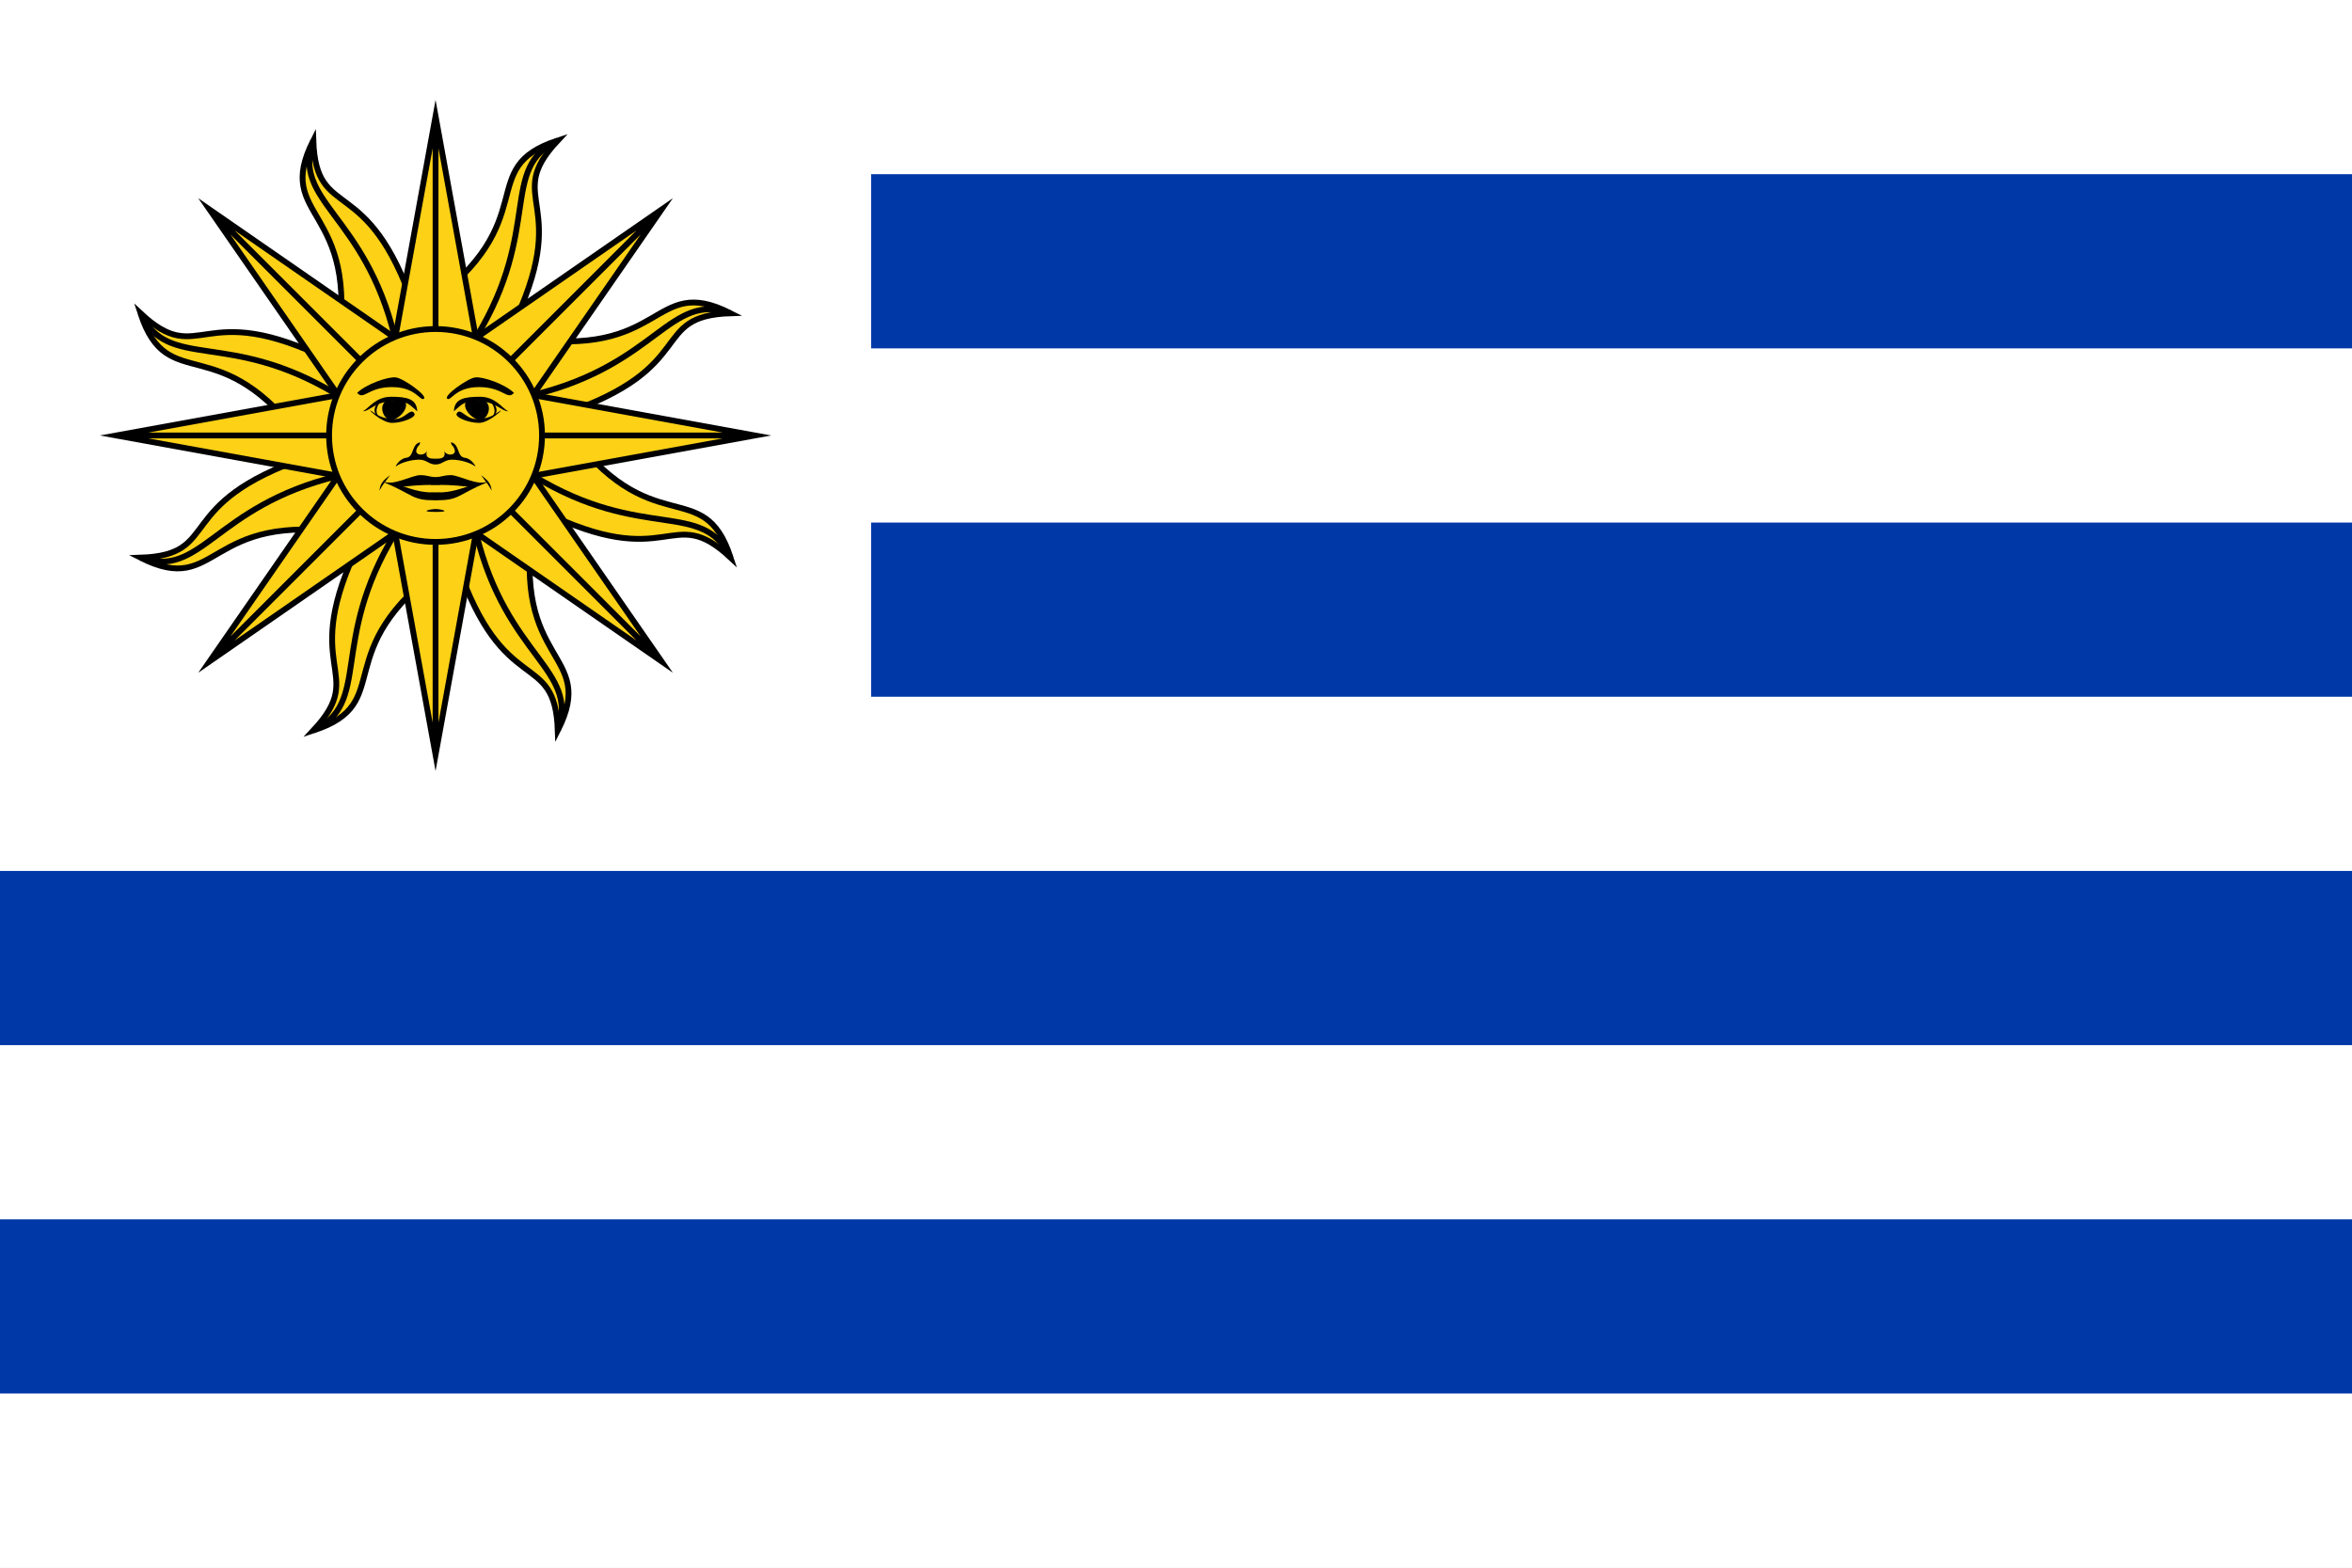
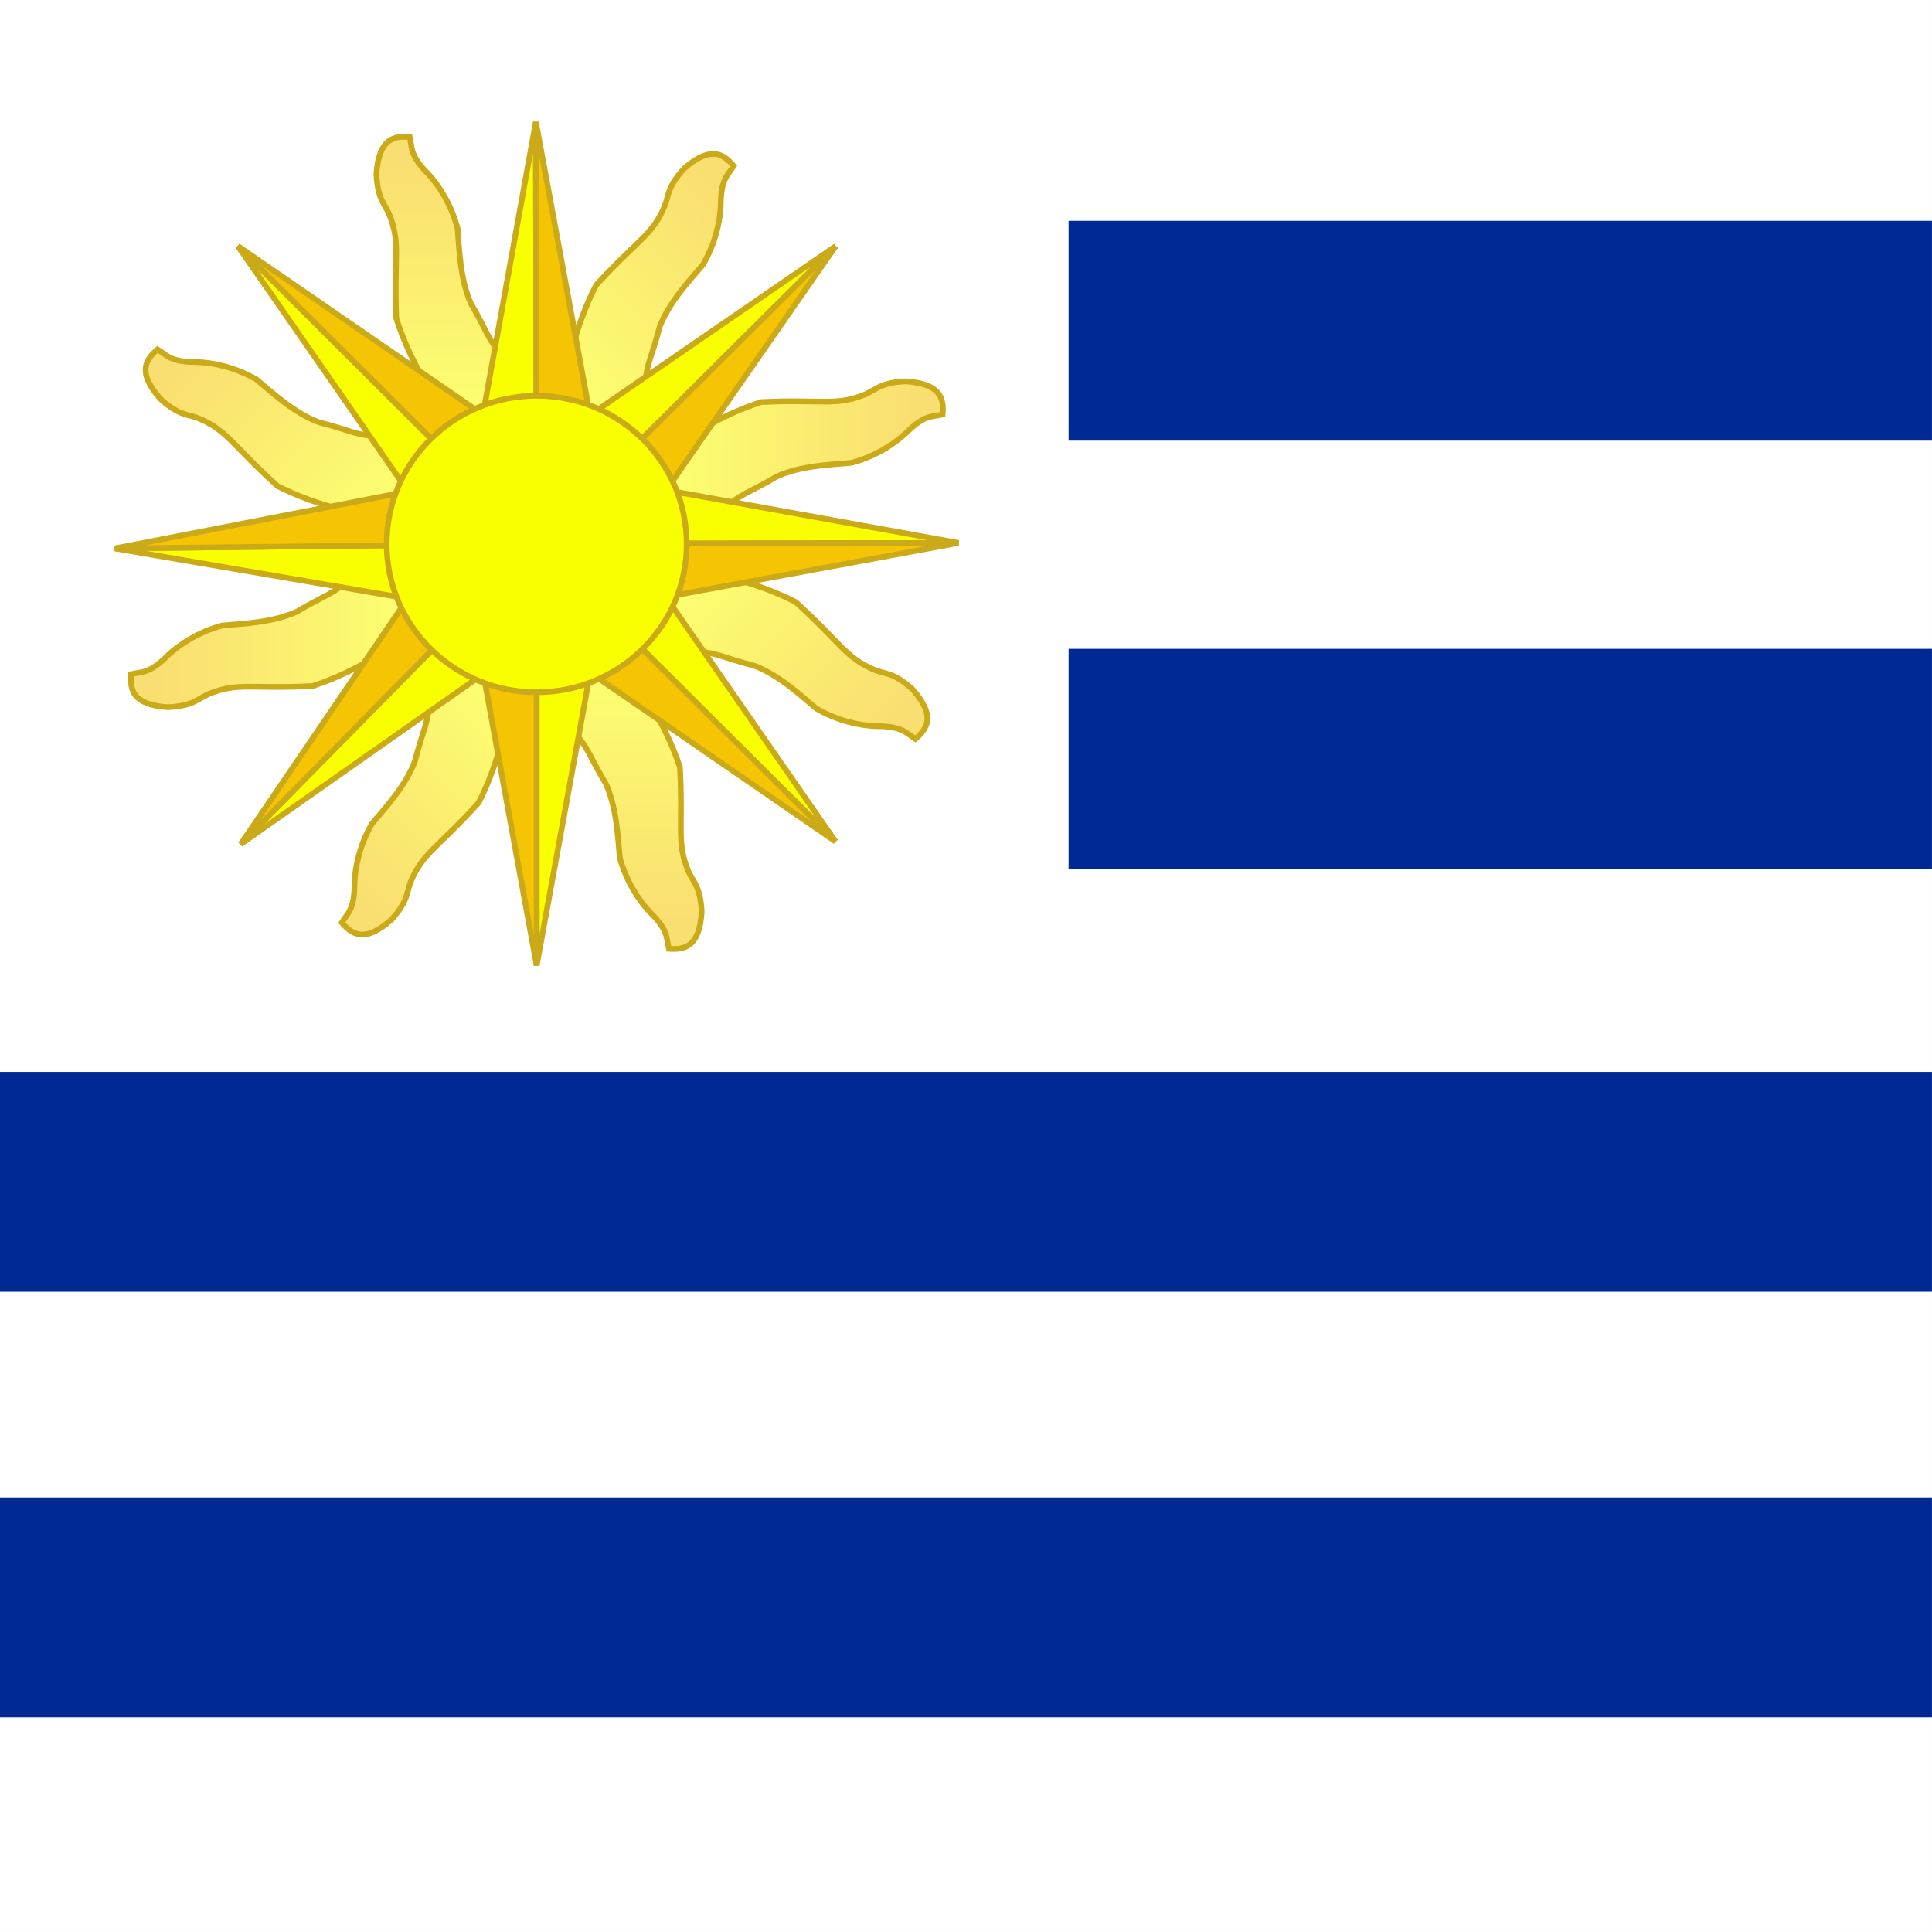
- <svg xmlns="http://www.w3.org/2000/svg" xmlns:xlink="http://www.w3.org/1999/xlink" width="900" height="600" viewBox="-45 -45 243 162">
-   <rect x="-45" y="-45" width="100%" height="100%" fill="white" />
-   <path stroke="#0038a8" stroke-width="18" fill="none" d="M 45,-18 h 153 M 45,18 h 153 M -45,54 h 243 M -45,90 h 243" />
-   <g id="sun" fill="#fcd116" stroke="black" stroke-width=".6" stroke-miterlimit="20">
-     <g id="4wavyrays">
-       <g id="2wavyrays">
-         <g id="wavyray" transform="rotate(22.5)">
-           <path d="M 0,0 L 6,12 C -2,25 7,27 0,33 C 3,25 -4,28 -3,13" />
-           <path d="M 0,11 C -2,24 4.5,28 0,33" fill="none" />
-         </g>
-         <use xlink:href="#wavyray" transform="scale(-1)" />
-       </g>
-       <use xlink:href="#2wavyrays" transform="rotate(90)" />
-     </g>
-     <use xlink:href="#4wavyrays" transform="rotate(45)" />
-     <g id="4straightrays">
-       <g id="2straightrays">
-         <path id="straightray" d="M 0,0 H 6 L 0,33 L -6,0 H 0 V 33" />
-         <use xlink:href="#straightray" transform="scale(-1)" />
-       </g>
-       <use xlink:href="#2straightrays" transform="rotate(90)" />
-     </g>
-     <use xlink:href="#4straightrays" transform="rotate(45)" />
-     <circle r="11" />
-     <g id="face" fill="black" stroke="none" transform="scale(.1)">
-       <g id="right">
-         <path d="M 81,-44 C 74,-36 70,-50 45,-50 S 16,-35 12,-38 S 33,-59 41,-60 S 72,-53 81,-44" />
-         <path d="M 52,-35 C 59,-29 53,-16 46,-16 S 26,-28 32,-36" />
-         <path d="M 19,-26 C 20,-38 30,-40 46,-40 S 69,-28 75,-25 C 68,-25 62,-35 46,-35 S 30,-35 19,-25" />
-         <path d="M 22,-23 C 26,-29 31,-17 42,-17 S 59,-20 66,-25 S 56,-13 45,-13 S 19,-19 22,-23" />
-         <path d="M 56,-17 C 69,-24 61,-34 56,-36 C 58,-34 66,-24 56,-17" />
-         <path d="M 0,43 C 6,43 8,41 16,41 S 43,52 54,48 C 31,57 40,51 0,51 h -5" />
-         <path d="M 58,57 C 54,50 55,52 47,41 C 55,47 57,50 58,57" />
-         <path d="M 0,67 C 25,67 21,62 54,48 C 30,51 25,59 0,59 h -5" />
-         <path d="M 0,30 C 7,30 9,25 17,25 S 36,28 41,32 C 42,33 38,24 30,23 S 25,9 16,7 C 16,11 19,10 20,16 C 20,21 11,21 9,16 C 11,24 5,24 0,24" />
-       </g>
-       <use xlink:href="#right" transform="scale(-1,1)" />
-       <path d="M 0,76 C -5,76 -18,79 0,79 S 5,76 0,76" />
+ <svg xmlns="http://www.w3.org/2000/svg" xmlns:xlink="http://www.w3.org/1999/xlink" id="svg832" height="512" width="512" version="1.0" y="0" x="0">
+   <defs id="defs834">
+     <linearGradient id="linearGradient583">
+       <stop id="stop584" stop-color="#faff00" offset="0" />
+       <stop id="stop585" stop-color="#f5c402" offset="1" />
+     </linearGradient>
+     <linearGradient id="linearGradient6024" y2="459.27" xlink:href="#linearGradient583" gradientUnits="userSpaceOnUse" x2="123.79" gradientTransform="scale(.72665 1.3762)" y1="360.52" x1="123.79" />
+     <clipPath id="clipPath6042" clipPathUnits="userSpaceOnUse">
+       <rect id="rect6044" fill-opacity="0.67" height="496.74" width="496.74" y="-.339" x="-.143" />
+     </clipPath>
+   </defs>
+   <g id="flag" clip-path="url(#clipPath6042)" transform="matrix(1.0307 0 0 1.0307 .14744 .34958)">
+     <g id="g594" fill-rule="evenodd" transform="matrix(.46905 0 0 .46905 112.73 -59.885)">
+       <rect id="rect741" height="1059" width="1587" y="126.95" x="-240.65" stroke-width="1pt" fill="#fff" />
+       <path id="path593" d="m101.66 488.82c9.641 18.113 21.855 33.027 30.418 58.686 1.846 34.313-2.07 40.849 4.635 57.059 2.696 5.929 6.544 8.378 7.285 22.123-1.146 19.675-9.645 20.899-18 20.359-1.5-6.043-0.002-9.946-10.648-20.357-5.765-6.161-12.613-16.348-16.234-29.493-1.127-12.074-1.758-27.767-7.786-40.892-8.674-14.17-9.97-21.069-18.211-28.491-8.486-9.873-8.002-13.336-12.65-24.094 11.39-18.449 22.187-20.33 41.192-14.9z" fill-opacity=".561" transform="matrix(-.70971 .70449 -.70449 -.70971 390.96 688.93)" stroke="#cbaa19" stroke-width="3.125" fill="url(#linearGradient6024)" />
+       <path id="path591" d="m101.66 488.82c9.641 18.113 21.855 33.027 30.418 58.686 1.846 34.313-2.07 40.849 4.635 57.059 2.696 5.929 6.544 8.378 7.285 22.123-1.146 19.675-9.645 20.899-18 20.359-1.5-6.043-0.002-9.946-10.648-20.357-5.765-6.161-12.613-16.348-16.234-29.493-1.127-12.074-1.758-27.767-7.786-40.892-8.674-14.17-9.97-21.069-18.211-28.491-8.486-9.873-8.002-13.336-12.65-24.094 11.39-18.449 22.187-20.33 41.192-14.9z" fill-opacity=".561" transform="matrix(-.99992 -.012937 .012937 -.99992 101.58 850.68)" stroke="#cbaa19" stroke-width="3.125" fill="url(#linearGradient6024)" />
+       <path id="path590" d="m101.66 488.82c9.641 18.113 21.855 33.027 30.418 58.686 1.846 34.313-2.07 40.849 4.635 57.059 2.696 5.929 6.544 8.378 7.285 22.123-1.146 19.675-9.645 20.899-18 20.359-1.5-6.043-0.002-9.946-10.648-20.357-5.765-6.161-12.613-16.348-16.234-29.493-1.127-12.074-1.758-27.767-7.786-40.892-8.674-14.17-9.97-21.069-18.211-28.491-8.486-9.873-8.002-13.336-12.65-24.094 11.39-18.449 22.187-20.33 41.192-14.9z" fill-opacity=".561" transform="matrix(-.69945 -.71468 .71468 -.69945 -212.76 760.55)" stroke="#cbaa19" stroke-width="3.125" fill="url(#linearGradient6024)" />
+       <path id="path589" d="m101.66 488.82c9.641 18.113 21.855 33.027 30.418 58.686 1.846 34.313-2.07 40.849 4.635 57.059 2.696 5.929 6.544 8.378 7.285 22.123-1.146 19.675-9.645 20.899-18 20.359-1.5-6.043-0.002-9.946-10.648-20.357-5.765-6.161-12.613-16.348-16.234-29.493-1.127-12.074-1.758-27.767-7.786-40.892-8.674-14.17-9.97-21.069-18.211-28.491-8.486-9.873-8.002-13.336-12.65-24.094 11.39-18.449 22.187-20.33 41.192-14.9z" fill-opacity=".561" transform="matrix(.0071712 -.99997 .99997 .0071712 -371.84 475.5)" stroke="#cbaa19" stroke-width="3.125" fill="url(#linearGradient6024)" />
+       <path id="path587" d="m101.66 488.82c9.641 18.113 21.855 33.027 30.418 58.686 1.846 34.313-2.07 40.849 4.635 57.059 2.696 5.929 6.544 8.378 7.285 22.123-1.146 19.675-9.645 20.899-18 20.359-1.5-6.043-0.002-9.946-10.648-20.357-5.765-6.161-12.613-16.348-16.234-29.493-1.127-12.074-1.758-27.767-7.786-40.892-8.674-14.17-9.97-21.069-18.211-28.491-8.486-9.873-8.002-13.336-12.65-24.094 11.39-18.449 22.187-20.33 41.192-14.9z" fill-opacity=".561" transform="matrix(.71126 -.70293 .70293 .71126 -283.29 160.35)" stroke="#cbaa19" stroke-width="3.125" fill="url(#linearGradient6024)" />
+       <path id="path595" d="m101.66 488.82c9.641 18.113 21.855 33.027 30.418 58.686 1.846 34.313-2.07 40.849 4.635 57.059 2.696 5.929 6.544 8.378 7.285 22.123-1.146 19.675-9.645 20.899-18 20.359-1.5-6.043-0.002-9.946-10.648-20.357-5.765-6.161-12.613-16.348-16.234-29.493-1.127-12.074-1.758-27.767-7.786-40.892-8.674-14.17-9.97-21.069-18.211-28.491-8.486-9.873-8.002-13.336-12.65-24.094 11.39-18.449 22.187-20.33 41.192-14.9z" fill-opacity=".561" transform="matrix(.70345 .71074 -.71074 .70345 317.95 87.982)" stroke="#cbaa19" stroke-width="3.125" fill="url(#linearGradient6024)" />
+       <path id="path594" d="m101.66 488.82c9.641 18.113 21.855 33.027 30.418 58.686 1.846 34.313-2.07 40.849 4.635 57.059 2.696 5.929 6.544 8.378 7.285 22.123-1.146 19.675-9.645 20.899-18 20.359-1.5-6.043-0.002-9.946-10.648-20.357-5.765-6.161-12.613-16.348-16.234-29.493-1.127-12.074-1.758-27.767-7.786-40.892-8.674-14.17-9.97-21.069-18.211-28.491-8.486-9.873-8.002-13.336-12.65-24.094 11.39-18.449 22.187-20.33 41.192-14.9z" fill-opacity=".561" transform="matrix(-.0043019 .99999 -.99999 -.0043019 478.78 373.3)" stroke="#cbaa19" stroke-width="3.125" fill="url(#linearGradient6024)" />
+       <rect id="rect845" height="120.52" width="1001.2" y="247.98" x="345.13" stroke-width="1pt" fill="#002993" />
+       <rect id="rect846" height="120.52" width="1001.2" y="482.62" x="345.13" stroke-width="1pt" fill="#002993" />
+       <path id="path613" d="m101.66 488.82c9.641 18.113 21.855 33.027 30.418 58.686 1.846 34.313-2.07 40.849 4.635 57.059 2.696 5.929 6.544 8.378 7.285 22.123-1.146 19.675-9.645 20.899-18 20.359-1.5-6.043-0.002-9.946-10.648-20.357-5.765-6.161-12.613-16.348-16.234-29.493-1.127-12.074-1.758-27.767-7.786-40.892-8.674-14.17-9.97-21.069-18.211-28.491-8.486-9.873-8.002-13.336-12.65-24.094 11.39-18.449 22.187-20.33 41.192-14.9z" fill-opacity=".561" stroke="#cbaa19" stroke-width="3.125" fill="url(#linearGradient6024)" />
+       <rect id="rect847" height="120.52" width="1587" y="714.54" x="-240.65" stroke-width="1pt" fill="#002993" />
+       <rect id="rect848" height="120.52" width="1587" y="947.82" x="-240.65" stroke-width="1pt" fill="#002993" />
+       <path id="path585" d="m82.66 496.87-29.119 159.36v-159.36h29.119z" stroke="#cbaa19" stroke-linecap="round" stroke-width="3.125" fill="#faff00" />
+       <path id="path588" d="m82.66 496.87-29.119 159.36v-159.36h29.119z" transform="matrix(-1 0 0 1 107.08 -.00048828)" stroke="#cbaa19" stroke-width="3.125" fill="#f5c402" />
+       <path id="path596" d="m82.66 496.87-29.119 159.36v-159.36h29.119z" transform="matrix(.70581 -.7084 .7084 .70581 -285.33 162.96)" stroke="#cbaa19" stroke-linecap="round" stroke-width="3.125" fill="#faff00" />
+       <path id="path597" d="m82.66 496.87-29.119 159.36v-159.36h29.119z" transform="matrix(-.70581 .7084 .7084 .70581 -209.75 87.104)" stroke="#cbaa19" stroke-width="3.125" fill="#f5c402" />
+       <path id="path598" d="m82.66 496.87-29.119 159.36v-159.36h29.119z" transform="matrix(-.0019282 -1 1 -.0019282 -371.37 479.37)" stroke="#cbaa19" stroke-linecap="round" stroke-width="3.125" fill="#faff00" />
+       <path id="path599" d="m82.66 496.87-29.119 159.36v-159.36h29.119z" transform="matrix(.0019282 1 1 -.0019282 -371.57 372.29)" stroke="#cbaa19" stroke-width="3.125" fill="#f5c402" />
+       <path id="path600" d="m82.66 496.87-29.119 159.36v-159.36h29.119z" transform="matrix(-.70544 -.70877 .70877 -.70544 -209.93 762.78)" stroke="#cbaa19" stroke-linecap="round" stroke-width="3.125" fill="#faff00" />
+       <path id="path601" d="m82.66 496.87-29.119 159.36v-159.36h29.119z" transform="matrix(.70544 .70877 .70877 -.70544 -285.47 686.88)" stroke="#cbaa19" stroke-width="3.125" fill="#f5c402" />
+       <path id="path602" d="m82.66 496.87-29.119 159.36v-159.36h29.119z" transform="matrix(-1 .0019556 -.0019556 -1 107.91 849.92)" stroke="#cbaa19" stroke-linecap="round" stroke-width="3.125" fill="#faff00" />
+       <path id="path603" d="m82.66 496.87-29.119 159.36v-159.36h29.119z" transform="matrix(1 -.0019556 -.0019556 -1 .83117 850.13)" stroke="#cbaa19" stroke-width="3.125" fill="#f5c402" />
+       <path id="path604" d="m82.66 496.87-29.119 159.36v-159.36h29.119z" transform="matrix(-.70577 .70844 -.70844 -.70577 392.42 687.04)" stroke="#cbaa19" stroke-linecap="round" stroke-width="3.125" fill="#faff00" />
+       <path id="path605" d="m82.66 496.87-29.119 159.36v-159.36h29.119z" transform="matrix(.70577 -.70844 -.70844 -.70577 316.85 762.9)" stroke="#cbaa19" stroke-width="3.125" fill="#f5c402" />
+       <path id="path606" d="m82.66 496.87-29.119 159.36v-159.36h29.119z" transform="matrix(.011057 .99994 -.99994 .011057 477.93 366.77)" stroke="#cbaa19" stroke-linecap="round" stroke-width="3.125" fill="#faff00" />
+       <path id="path607" d="m82.66 496.87-29.119 159.36v-159.36h29.119z" transform="matrix(-.011057 -.99994 -.99994 .011057 479.12 473.85)" stroke="#cbaa19" stroke-width="3.125" fill="#f5c402" />
+       <path id="path608" d="m82.66 496.87-29.119 159.36v-159.36h29.119z" transform="matrix(.71235 .70182 -.70182 .71235 313.68 84.677)" stroke="#cbaa19" stroke-linecap="round" stroke-width="3.125" fill="#faff00" />
+       <path id="path609" d="m82.66 496.87-29.119 159.36v-159.36h29.119z" transform="matrix(-.71235 -.70182 -.70182 .71235 389.96 159.83)" stroke="#cbaa19" stroke-width="3.125" fill="#f5c402" />
+       <ellipse id="path566" fill="#faff00" transform="translate(.9561 2.8683)" cx="52.585" rx="82.224" cy="422.29" ry="81.268" stroke="#cbaa19" stroke-width="3.125" d="m 134.81,422.294 c 0,44.883 -36.813,81.268 -82.224,81.268 -45.411,0 -82.224,-36.385 -82.224,-81.268 0,-44.883 36.813,-81.268 82.224,-81.268 45.411,0 82.224,36.385 82.224,81.268 z" />
    </g>
  </g>
</svg>
